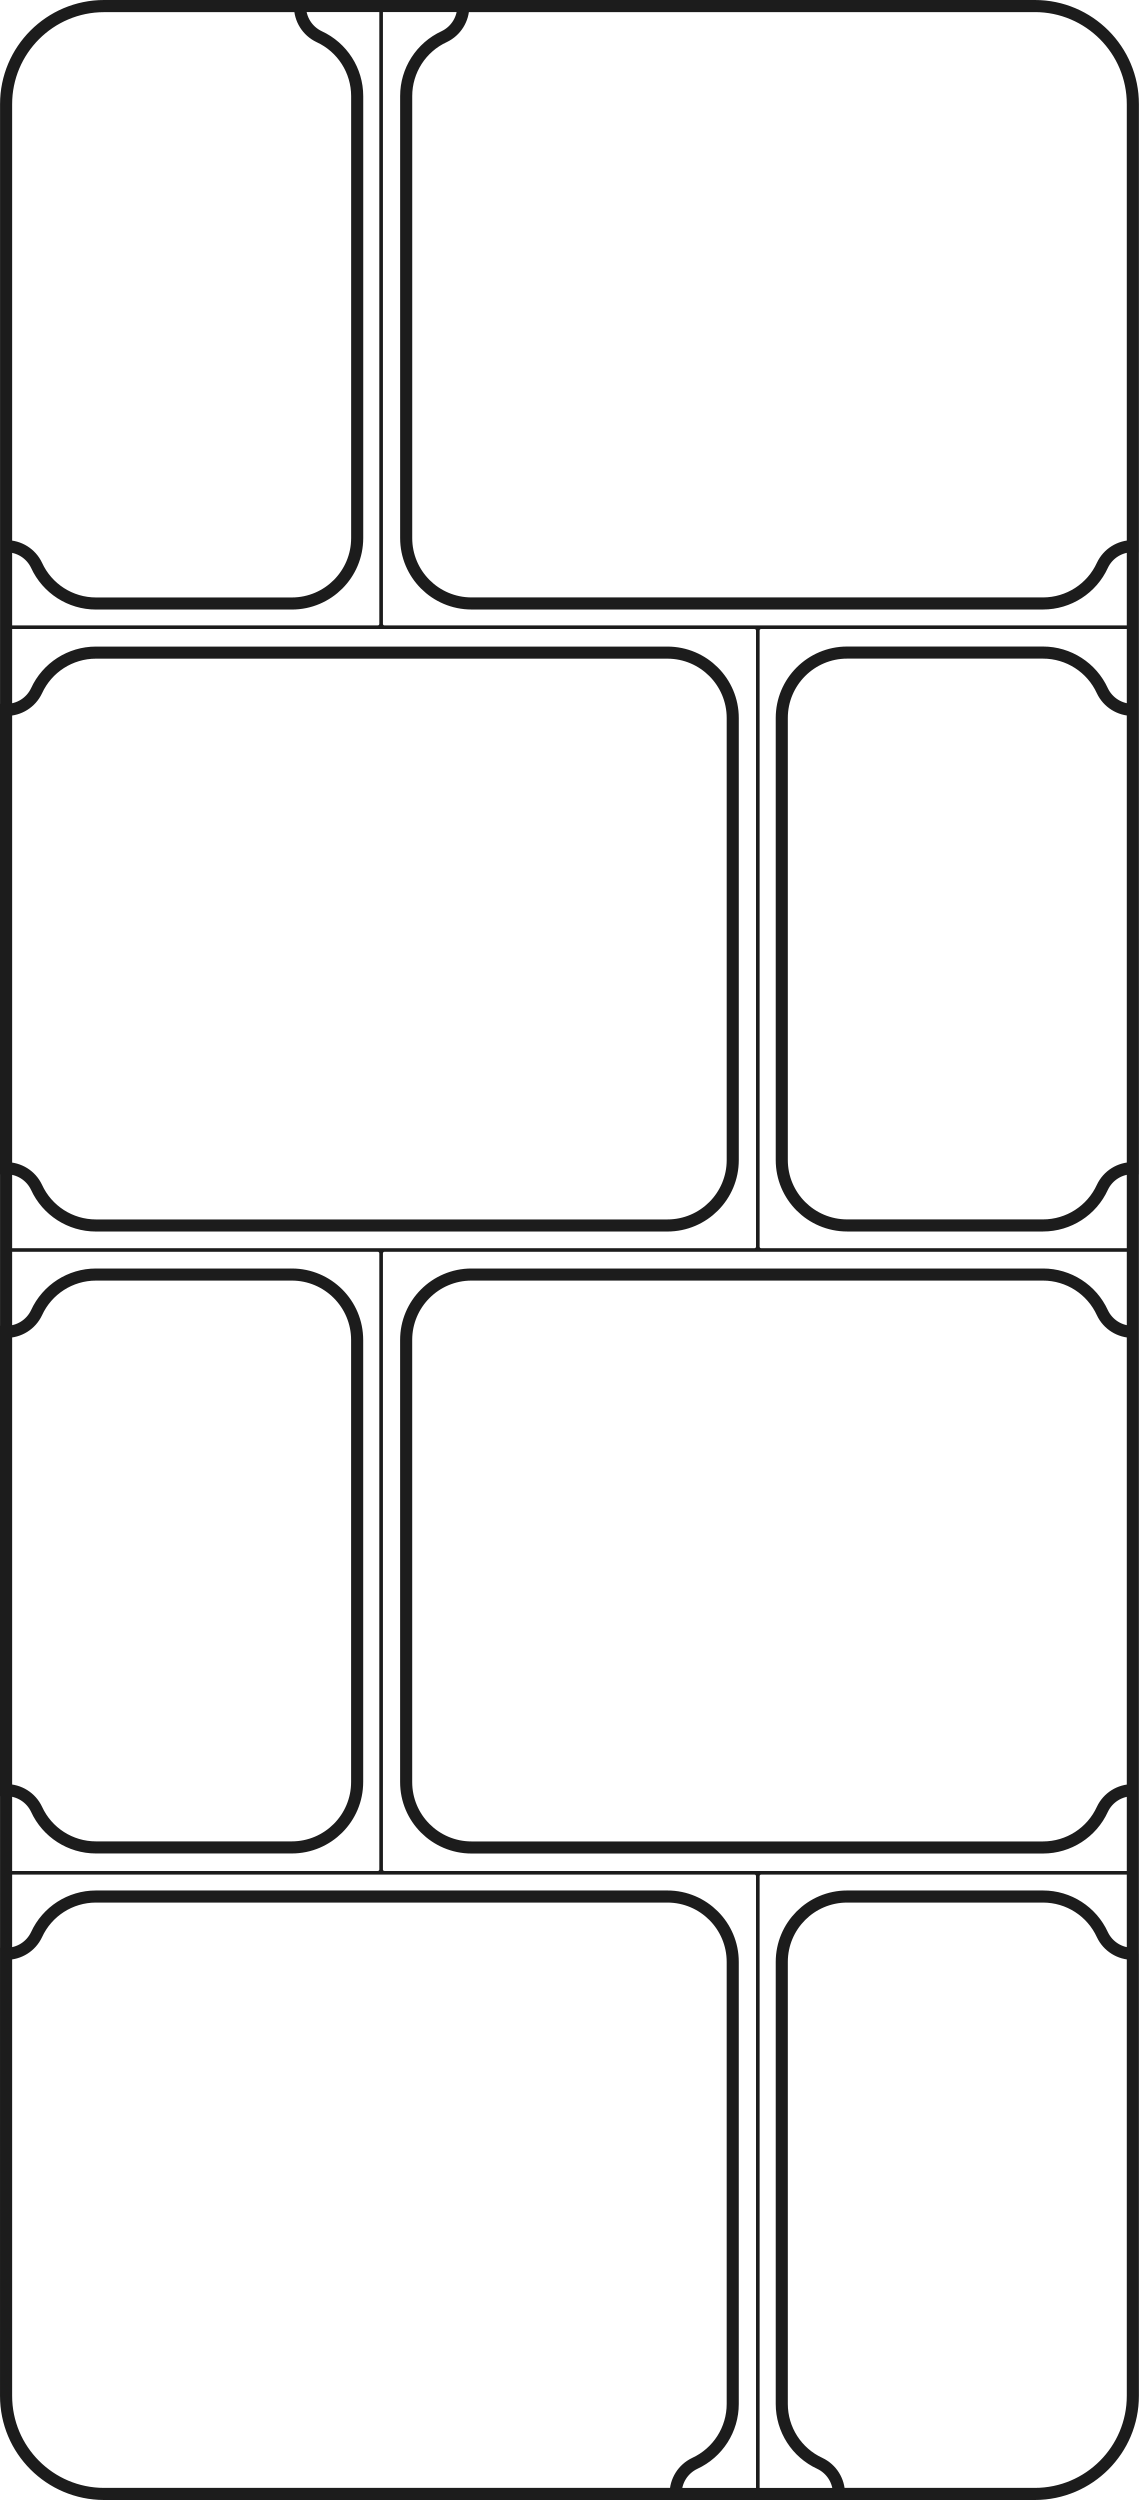
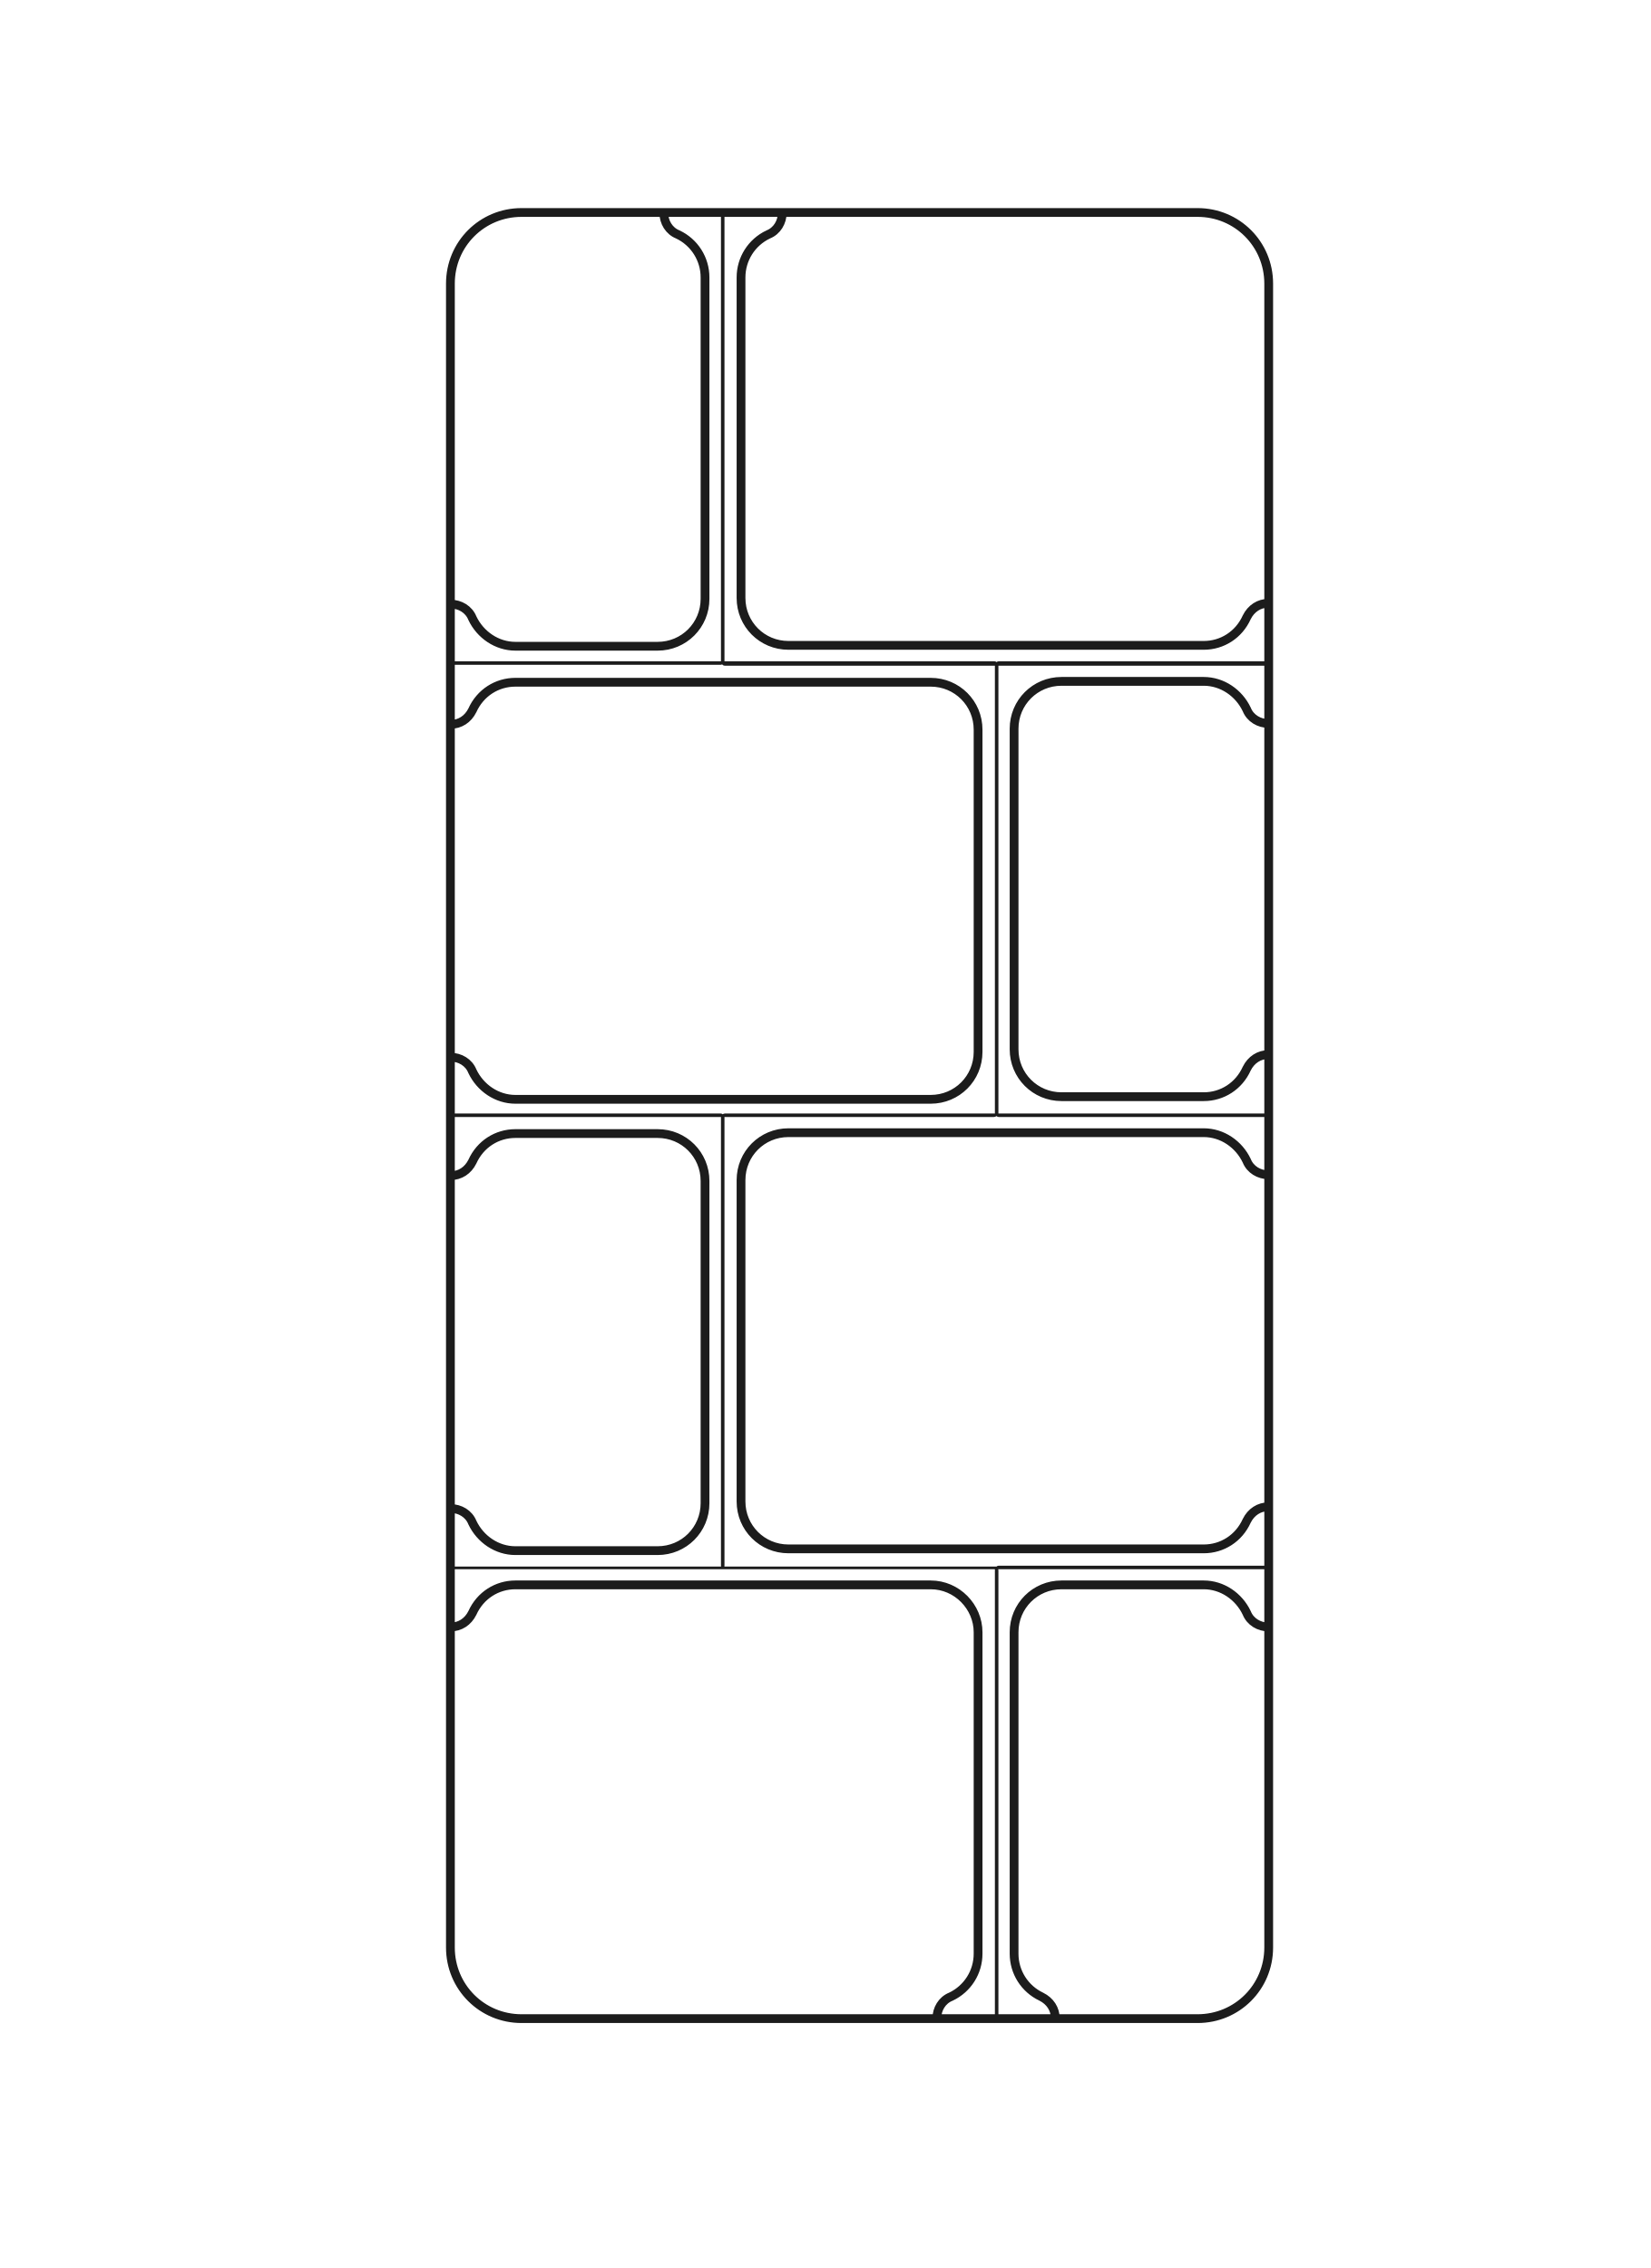
- <svg xmlns="http://www.w3.org/2000/svg" width="94.188" height="206.75" viewBox="0 0 94.188 206.75">
+ <svg xmlns="http://www.w3.org/2000/svg" version="1.1" id="Ebene_1" x="0px" y="0px" viewBox="0 0 188 258.3" style="enable-background:new 0 0 188 258.3;" xml:space="preserve">
+   <style type="text/css">
+ 	.st0{fill:none;stroke:#1C1C1C;}
+ 	.st1{fill:none;stroke:#1C1C1C;stroke-width:0.3;}
+ </style>
  <g transform="translate(0.365 0.363)">
    <g transform="translate(0.135 0.137)">
-       <path d="M-13.325-32.222H-90.307a8.113,8.113,0,0,1-8.1-8.122V-229.851a8.112,8.112,0,0,1,8.1-8.121h76.982a8.112,8.112,0,0,1,8.1,8.121V-40.344A8.113,8.113,0,0,1-13.325-32.222Zm8.1-96.107h0a2.759,2.759,0,0,1-2.52-1.581,5.4,5.4,0,0,0-4.907-3.157h-47.27a5.408,5.408,0,0,0-5.4,5.415V-91.1a5.408,5.408,0,0,0,5.4,5.415h47.27a5.4,5.4,0,0,0,4.907-3.157,2.759,2.759,0,0,1,2.52-1.581Zm0-51.437h0a2.764,2.764,0,0,1-2.523-1.583,5.4,5.4,0,0,0-4.906-3.155H-28.858a5.408,5.408,0,0,0-5.4,5.415v36.547a5.408,5.408,0,0,0,5.4,5.415h16.207a5.4,5.4,0,0,0,4.906-3.155,2.764,2.764,0,0,1,2.523-1.583h0Zm-69.552,46.7H-90.982a5.4,5.4,0,0,0-4.906,3.155,2.764,2.764,0,0,1-2.524,1.583v37.9a2.764,2.764,0,0,1,2.524,1.583,5.4,5.4,0,0,0,4.906,3.155h16.207a5.409,5.409,0,0,0,5.4-5.415v-36.547A5.409,5.409,0,0,0-74.775-133.067ZM-43.714-184.5H-90.983a5.4,5.4,0,0,0-4.907,3.157,2.762,2.762,0,0,1-2.521,1.581v37.9a2.762,2.762,0,0,1,2.521,1.581,5.4,5.4,0,0,0,4.907,3.157h47.27a5.409,5.409,0,0,0,5.4-5.415V-179.09A5.409,5.409,0,0,0-43.714-184.5Zm30.388-53.467H-60.6v0a2.77,2.77,0,0,1-1.575,2.525,5.409,5.409,0,0,0-3.145,4.915v36.547a5.408,5.408,0,0,0,5.4,5.415h47.27a5.4,5.4,0,0,0,4.907-3.157,2.759,2.759,0,0,1,2.52-1.581v-36.548A8.112,8.112,0,0,0-13.326-237.972Zm-60.774,0H-90.307a8.113,8.113,0,0,0-8.1,8.122V-193.3h0a2.763,2.763,0,0,1,2.521,1.581,5.4,5.4,0,0,0,4.907,3.157h16.207a5.409,5.409,0,0,0,5.4-5.415v-36.547a5.409,5.409,0,0,0-3.149-4.918A2.769,2.769,0,0,1-74.1-237.972ZM-43.714-81.629H-90.983a5.4,5.4,0,0,0-4.907,3.156,2.762,2.762,0,0,1-2.52,1.581v36.547a8.113,8.113,0,0,0,8.1,8.122h47.276v0a2.766,2.766,0,0,1,1.575-2.525,5.41,5.41,0,0,0,3.145-4.916V-76.215A5.408,5.408,0,0,0-43.714-81.629Zm38.491,4.737a2.762,2.762,0,0,1-2.521-1.581,5.4,5.4,0,0,0-4.907-3.156H-28.858a5.408,5.408,0,0,0-5.4,5.414v36.547a5.409,5.409,0,0,0,3.149,4.918,2.769,2.769,0,0,1,1.578,2.527h16.207a8.113,8.113,0,0,0,8.1-8.122V-76.892Z" transform="translate(98.411 237.972)" fill="none" stroke="#1c1c1c" stroke-width="1" />
+       <path class="st0" d="M135.9,229.4h-77c-4.5,0-8.1-3.6-8.1-8.1V31.8c0-4.5,3.6-8.1,8.1-8.1h77c4.5,0,8.1,3.6,8.1,8.1v189.5    C144,225.8,140.4,229.4,135.9,229.4z M144,133.3L144,133.3c-1.1,0-2.1-0.6-2.5-1.6c-0.9-1.9-2.8-3.2-4.9-3.2H89.3    c-3,0-5.4,2.4-5.4,5.4v36.6c0,3,2.4,5.4,5.4,5.4h47.3c2.1,0,4-1.2,4.9-3.2c0.5-1,1.4-1.6,2.5-1.6L144,133.3z M144,81.9L144,81.9    c-1.1,0-2.1-0.6-2.5-1.6c-0.9-1.9-2.8-3.2-4.9-3.2h-16.2c-3,0-5.4,2.4-5.4,5.4v36.5c0,3,2.4,5.4,5.4,5.4h16.2c2.1,0,4-1.2,4.9-3.2    c0.5-1,1.4-1.6,2.5-1.6l0,0L144,81.9z M74.4,128.6H58.2c-2.1,0-4,1.2-4.9,3.2c-0.5,1-1.4,1.6-2.5,1.6v37.9c1.1,0,2.1,0.6,2.5,1.6    c0.9,1.9,2.8,3.2,4.9,3.2h16.2c3,0,5.4-2.4,5.4-5.4V134C79.8,131,77.4,128.6,74.4,128.6L74.4,128.6z M105.5,77.2H58.2    c-2.1,0-4,1.2-4.9,3.2c-0.5,1-1.4,1.6-2.5,1.6v37.9c1.1,0,2.1,0.6,2.5,1.6c0.9,1.9,2.8,3.2,4.9,3.2h47.3c3,0,5.4-2.4,5.4-5.4V82.6    C110.9,79.6,108.5,77.2,105.5,77.2z M135.9,23.7H88.6l0,0c0,1.1-0.6,2.1-1.6,2.5c-1.9,0.9-3.1,2.8-3.1,4.9v36.5    c0,3,2.4,5.4,5.4,5.4h47.3c2.1,0,4-1.2,4.9-3.2c0.5-1,1.4-1.6,2.5-1.6V31.8C144,27.3,140.4,23.7,135.9,23.7L135.9,23.7z     M75.1,23.7H58.9c-4.5,0-8.1,3.6-8.1,8.1v36.5l0,0c1.1,0,2.1,0.6,2.5,1.6c0.9,1.9,2.8,3.2,4.9,3.2h16.2c3,0,5.4-2.4,5.4-5.4V31.1    c0-2.1-1.2-4-3.1-4.9C75.7,25.8,75.1,24.8,75.1,23.7L75.1,23.7z M105.5,180H58.2c-2.1,0-4,1.2-4.9,3.2c-0.5,1-1.4,1.6-2.5,1.6    v36.5c0,4.5,3.6,8.1,8.1,8.1h47.3l0,0c0-1.1,0.6-2.1,1.6-2.5c1.9-0.9,3.1-2.8,3.1-4.9v-36.6C110.9,182.5,108.5,180,105.5,180z     M144,184.8c-1.1,0-2.1-0.6-2.5-1.6c-0.9-1.9-2.8-3.2-4.9-3.2h-16.2c-3,0-5.4,2.4-5.4,5.4V222c0,2.1,1.2,4,3.1,4.9    c1,0.5,1.6,1.4,1.6,2.5h16.2c4.5,0,8.1-3.6,8.1-8.1L144,184.8L144,184.8z" />
    </g>
    <g transform="translate(0 0.002)">
-       <path d="M-4.921,0a.271.271,0,0,0-.271.271V51.234a.27.27,0,0,0,.271.271H56.843a.27.27,0,0,0,.271-.271m-93.458,0a.27.27,0,0,0,.271.271H-5.464a.271.271,0,0,0,.271-.271V.271A.271.271,0,0,0-5.464,0M25.689,103.01H-36.075a.271.271,0,0,1-.271-.271V51.776a.271.271,0,0,1,.271-.271H25.689a.271.271,0,0,1,.271.271v50.963A.271.271,0,0,1,25.689,103.01Zm31.153,0H26.231a.27.27,0,0,1-.271-.271V51.776a.271.271,0,0,1,.271-.271H56.842a.271.271,0,0,1,.271.271v50.963A.27.27,0,0,1,56.842,103.01ZM-4.921,154.515H56.843a.271.271,0,0,0,.271-.271V103.281a.271.271,0,0,0-.271-.271H-4.921a.271.271,0,0,0-.271.271v50.963A.271.271,0,0,0-4.921,154.515Zm-31.153,0H-5.464a.272.272,0,0,0,.271-.271V103.281a.272.272,0,0,0-.271-.271H-36.075a.271.271,0,0,0-.271.271v50.963A.271.271,0,0,0-36.075,154.515Zm-.271.271a.271.271,0,0,1,.271-.271H25.689a.271.271,0,0,1,.271.271v50.963a.272.272,0,0,1-.271.271m.542,0a.271.271,0,0,1-.271-.271V154.786a.27.27,0,0,1,.271-.271H56.842a.27.27,0,0,1,.271.271" transform="translate(36.346)" fill="none" stroke="#1c1c1c" stroke-width="0.3" />
+       <path class="st1" d="M82.2,23.7c-0.1,0-0.3,0.1-0.3,0.3v51c0,0.1,0.1,0.3,0.3,0.3c0,0,0,0,0,0H144c0.1,0,0.3-0.1,0.3-0.3    c0,0,0,0,0,0 M50.8,74.9c0,0.1,0.1,0.3,0.3,0.3c0,0,0,0,0,0h30.6c0.1,0,0.3-0.1,0.3-0.3V24c0-0.1-0.1-0.3-0.3-0.3 M112.8,126.7    H51.1c-0.1,0-0.3-0.1-0.3-0.3l0,0v-51c0-0.1,0.1-0.3,0.3-0.3h61.8c0.1,0,0.3,0.1,0.3,0.3v51C113.1,126.6,113,126.7,112.8,126.7    C112.8,126.7,112.8,126.7,112.8,126.7z M144,126.7h-30.6c-0.1,0-0.3-0.1-0.3-0.3c0,0,0,0,0,0v-51c0-0.1,0.1-0.3,0.3-0.3H144    c0.1,0,0.3,0.1,0.3,0.3v51C144.2,126.6,144.1,126.7,144,126.7C144,126.7,144,126.7,144,126.7z M82.2,178.2H144    c0.1,0,0.3-0.1,0.3-0.3v-51c0-0.1-0.1-0.3-0.3-0.3l0,0H82.2c-0.1,0-0.3,0.1-0.3,0.3l0,0v51C81.9,178.1,82.1,178.2,82.2,178.2z     M51.1,178.2h30.6c0.1,0,0.3-0.1,0.3-0.3v-51c0-0.1-0.1-0.3-0.3-0.3H51.1c-0.1,0-0.3,0.1-0.3,0.3l0,0v51    C50.8,178.1,50.9,178.2,51.1,178.2L51.1,178.2z M50.8,178.5c0-0.1,0.1-0.3,0.3-0.3h61.8c0.1,0,0.3,0.1,0.3,0.3v51    c0,0.1-0.1,0.3-0.3,0.3 M113.4,229.7c-0.1,0-0.3-0.1-0.3-0.3v-51c0-0.1,0.1-0.3,0.3-0.3c0,0,0,0,0,0H144c0.1,0,0.3,0.1,0.3,0.3    c0,0,0,0,0,0" />
    </g>
  </g>
</svg>
